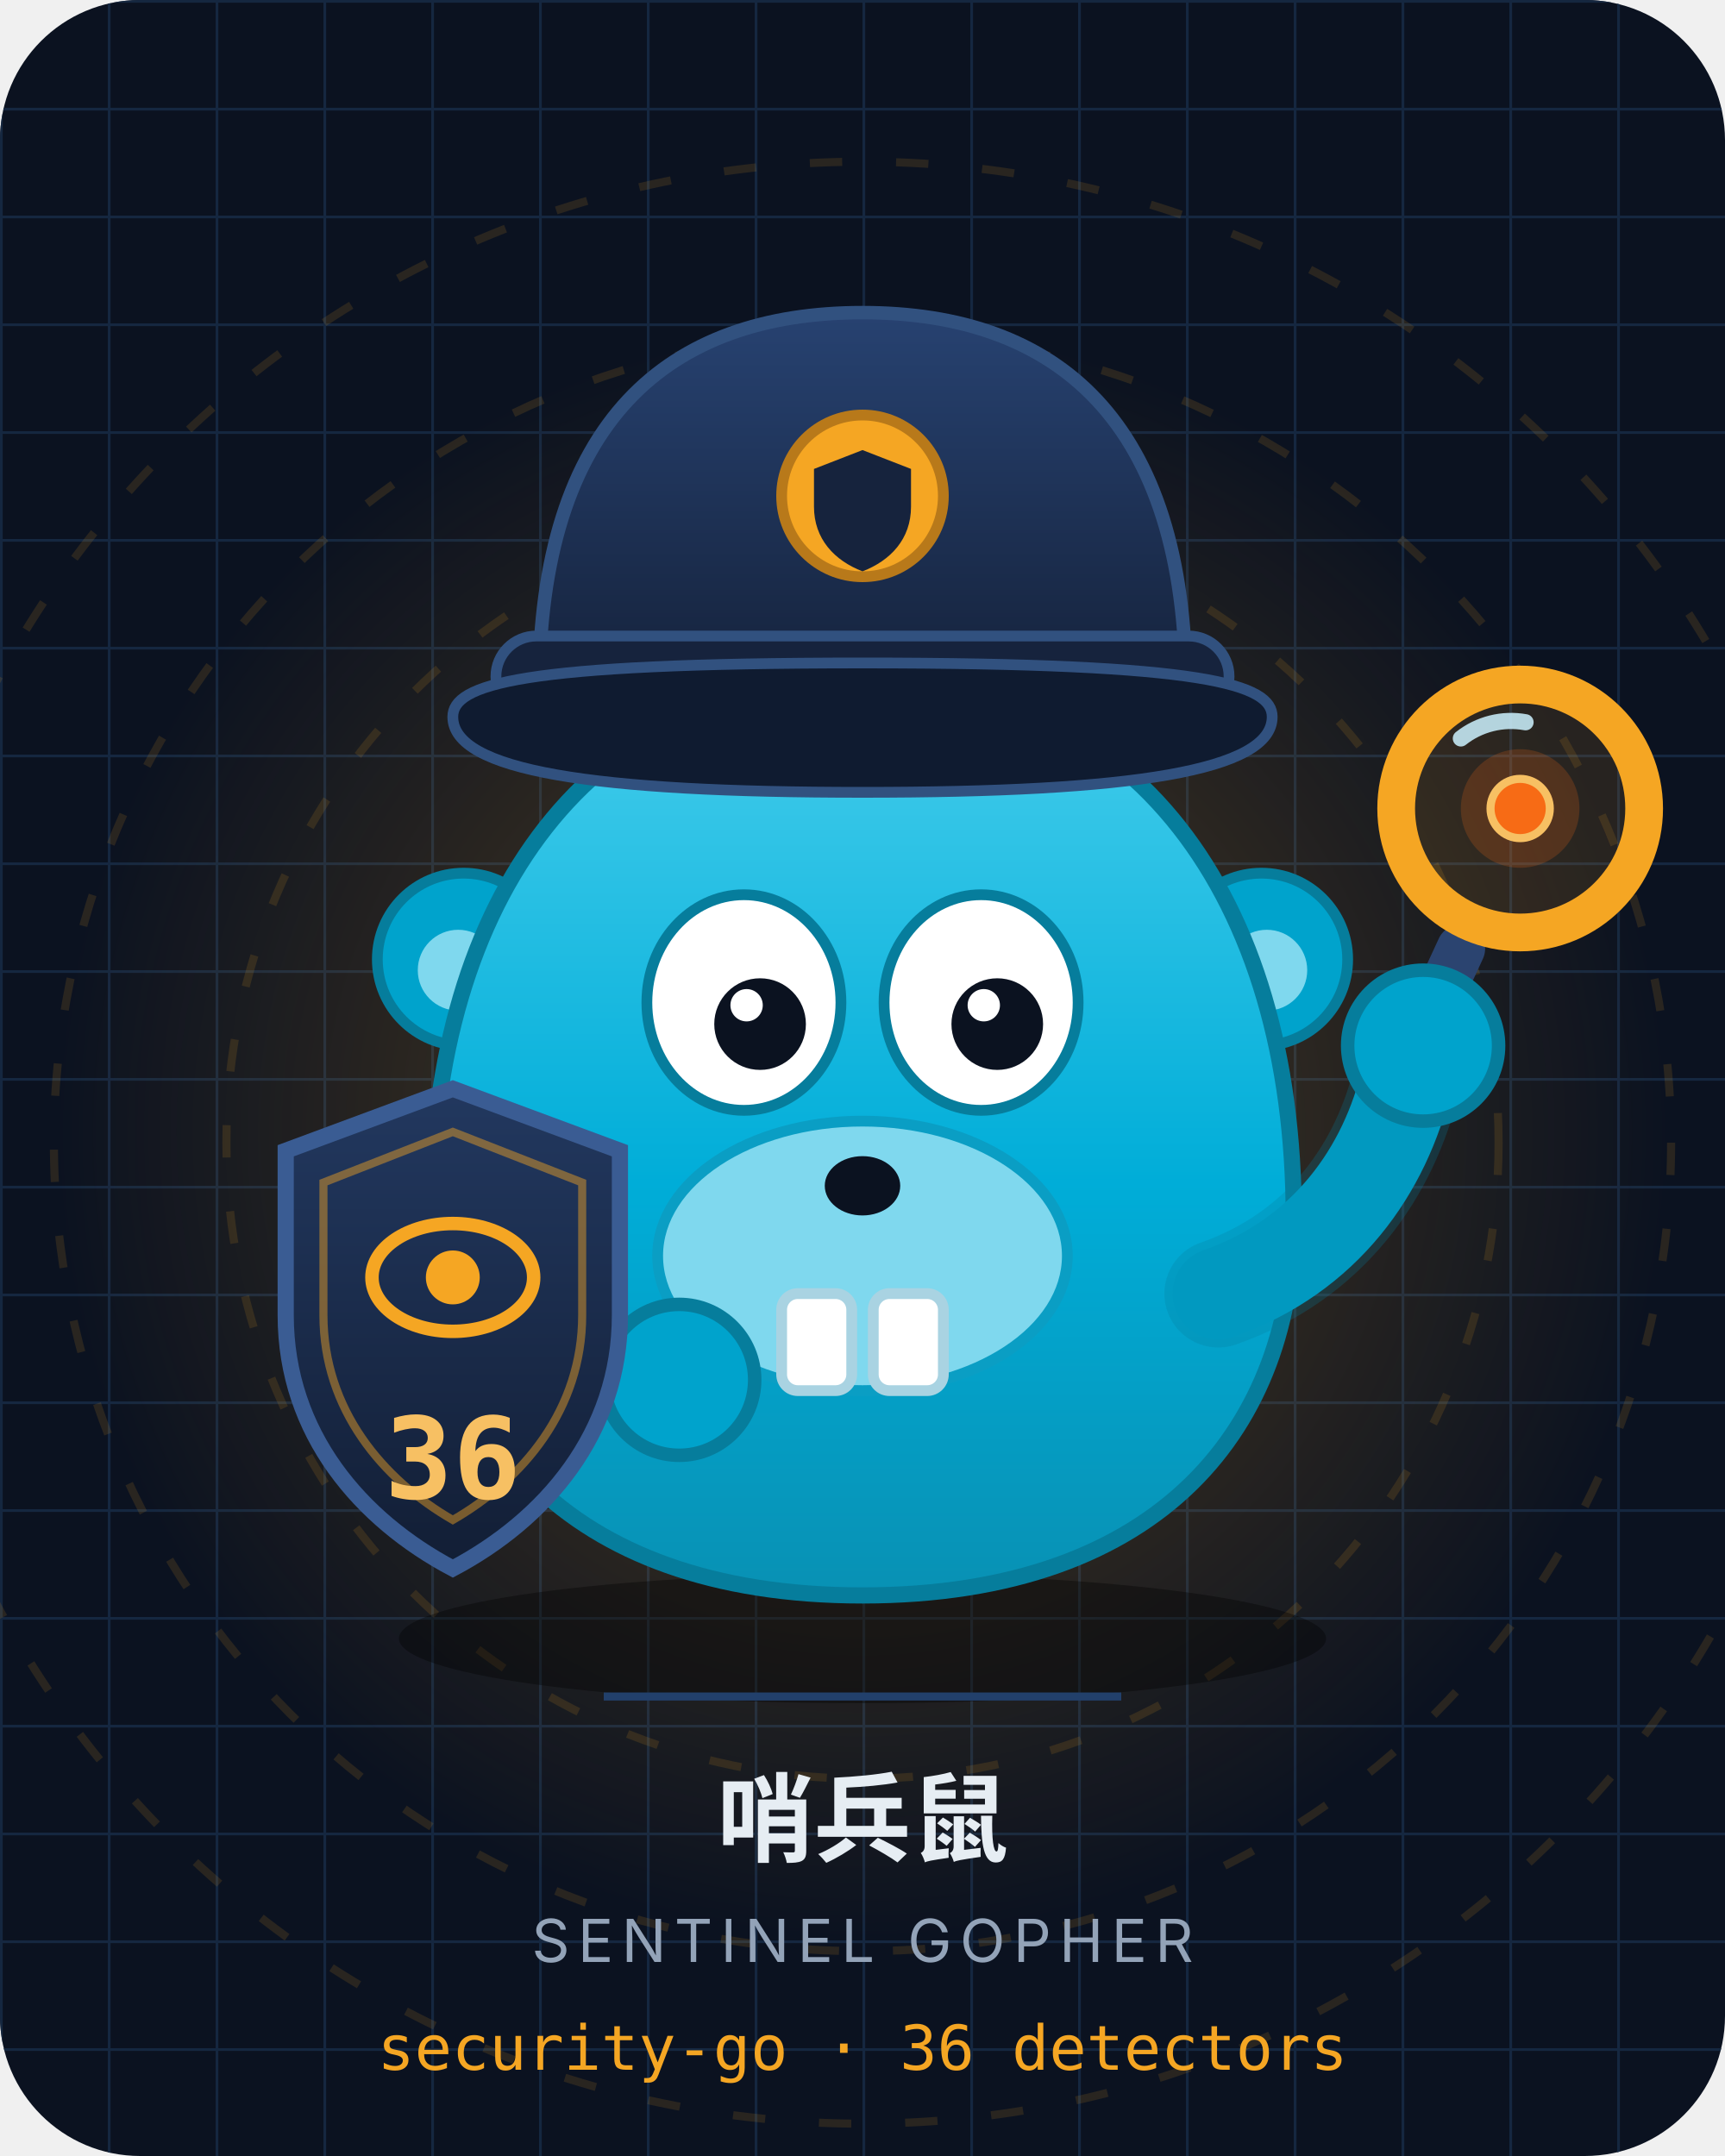
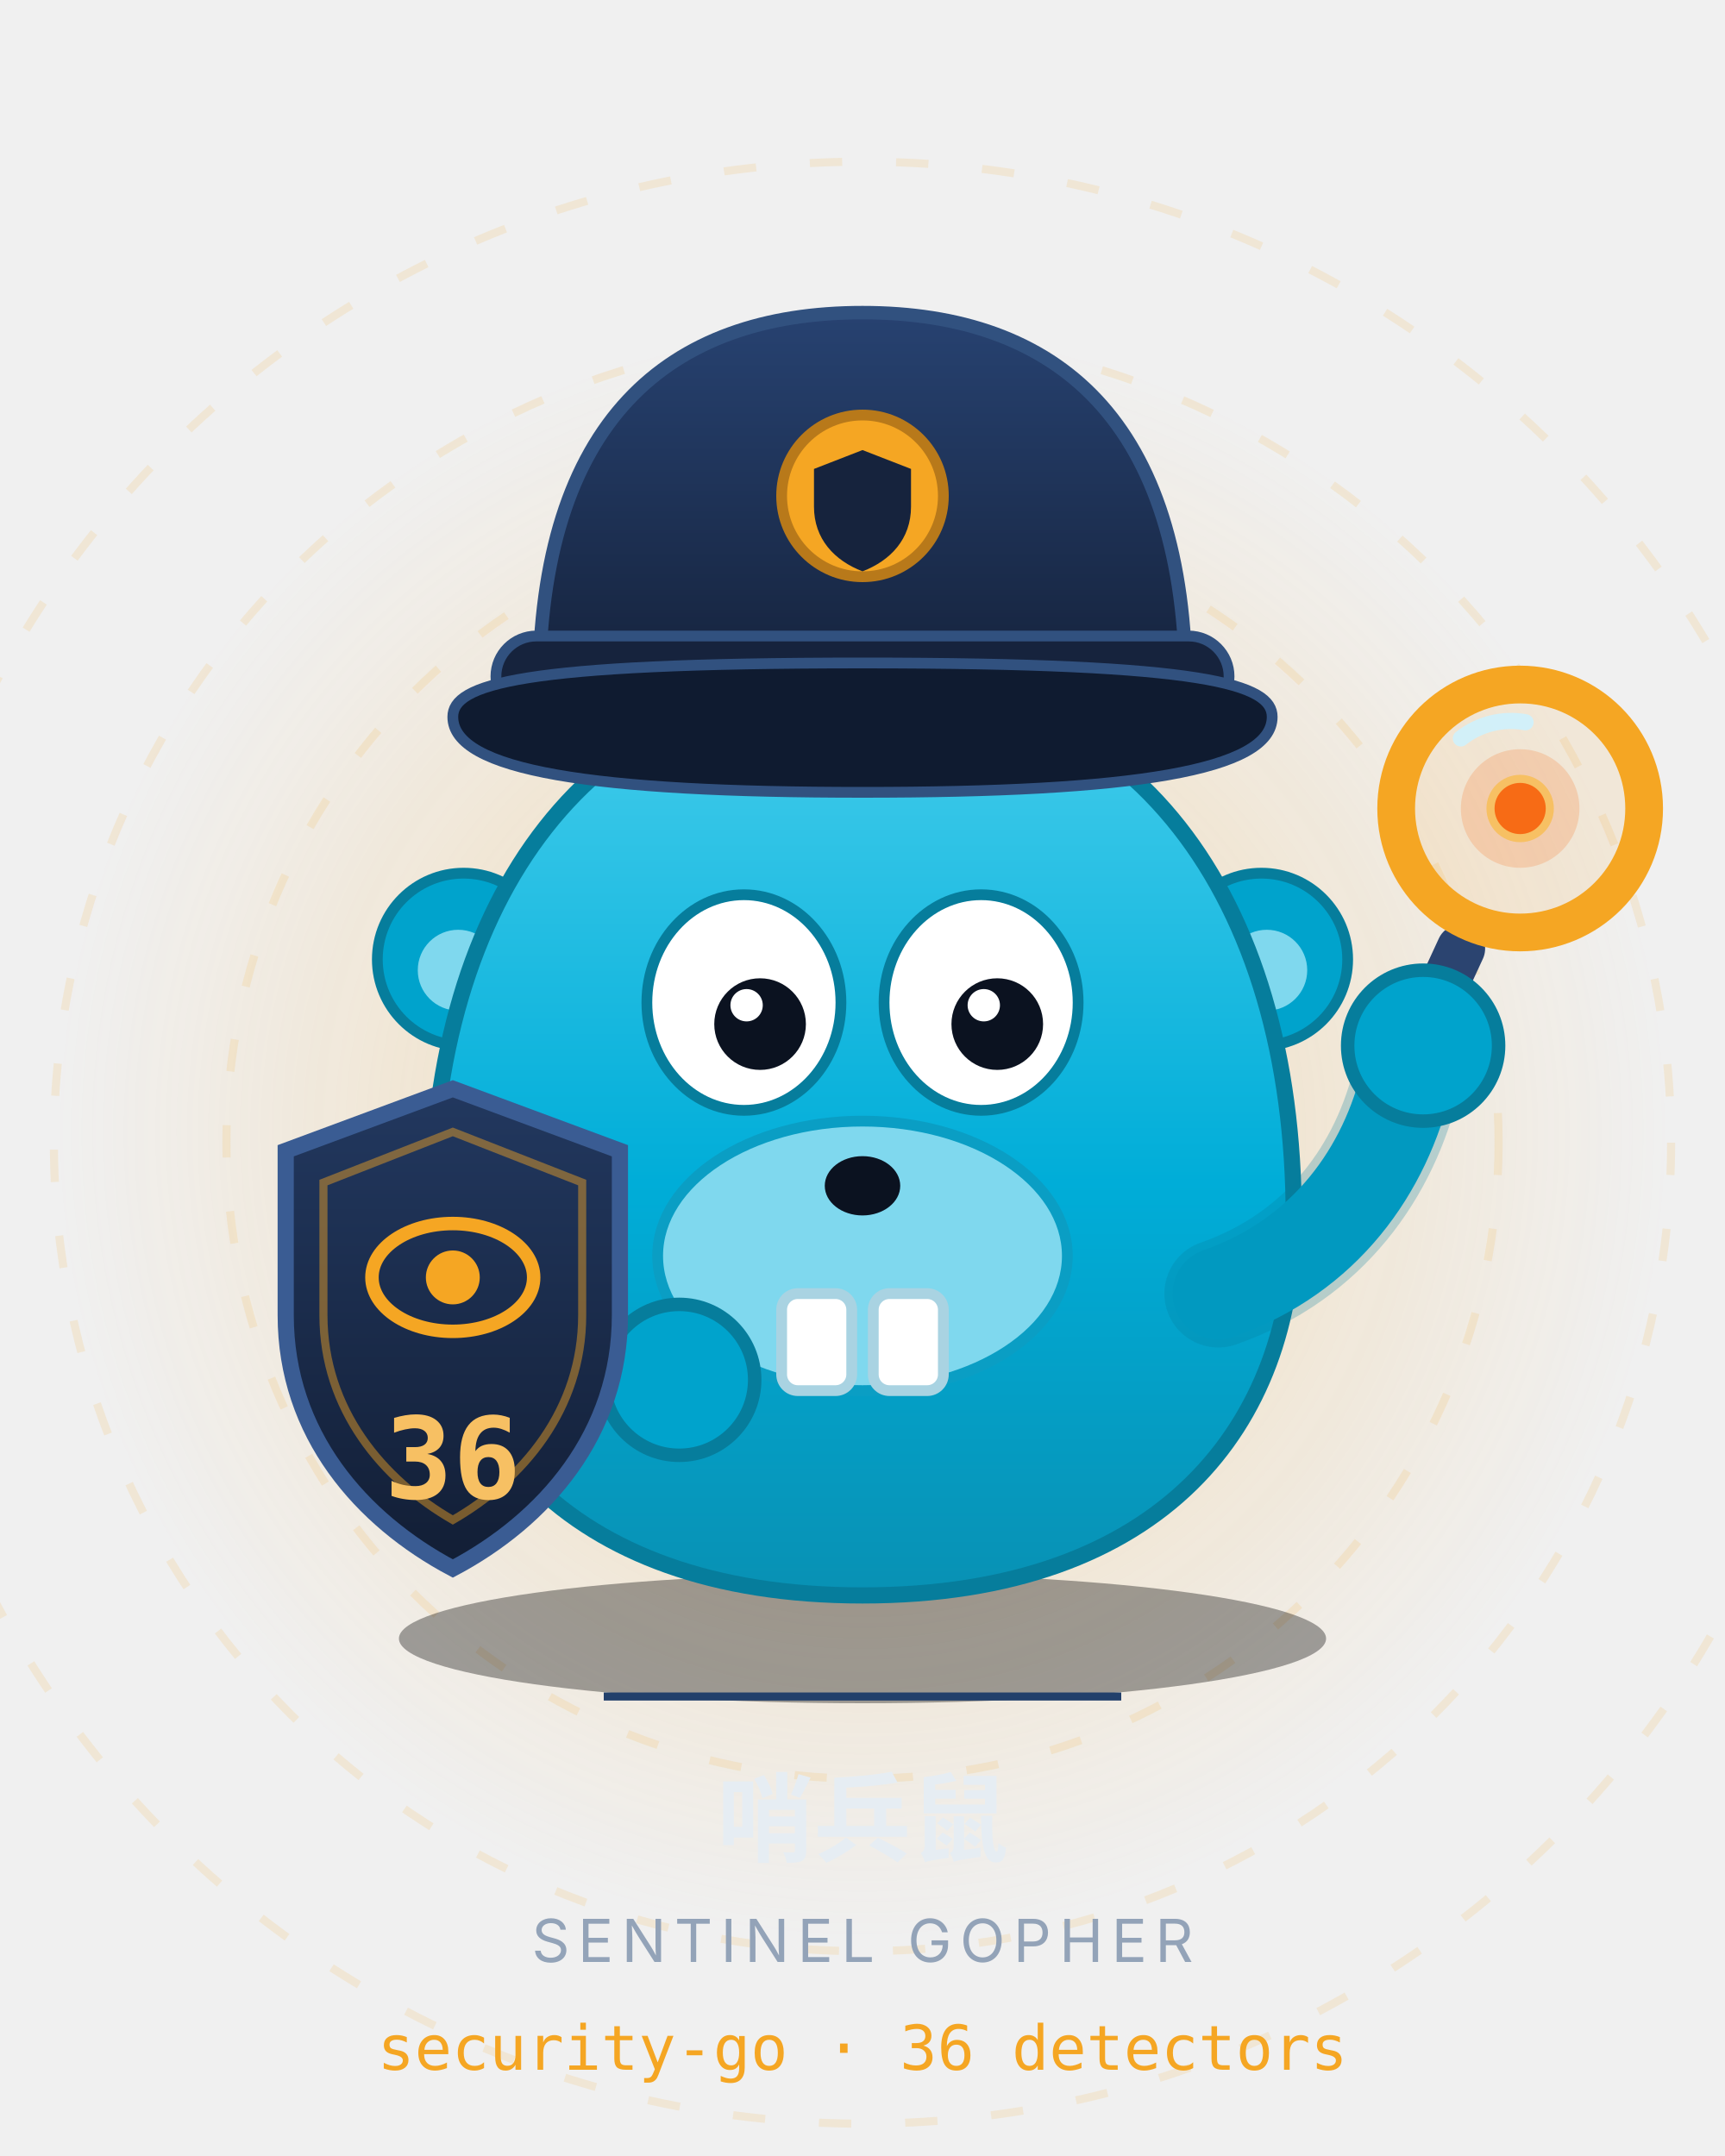
<svg xmlns="http://www.w3.org/2000/svg" viewBox="0 0 320 400" width="320" height="400" role="img" aria-label="哨兵鼠 · Sentinel Gopher — 警戒 / watchful">
  <defs>
    <linearGradient id="p-body" x1="0" y1="0" x2="0" y2="1">
      <stop offset="0" stop-color="#45cdec" />
      <stop offset="0.55" stop-color="#00add8" />
      <stop offset="1" stop-color="#0891b4" />
    </linearGradient>
    <linearGradient id="p-shield" x1="0" y1="0" x2="0" y2="1">
      <stop offset="0" stop-color="#22385f" />
      <stop offset="1" stop-color="#121e35" />
    </linearGradient>
    <linearGradient id="p-cap" x1="0" y1="0" x2="0" y2="1">
      <stop offset="0" stop-color="#274271" />
      <stop offset="1" stop-color="#15223b" />
    </linearGradient>
    <radialGradient id="p-glow" cx="0.5" cy="0.5" r="0.5">
      <stop offset="0" stop-color="#f5a623" stop-opacity="0.30" />
      <stop offset="1" stop-color="#f5a623" stop-opacity="0" />
    </radialGradient>
-     <pattern id="p-grid" width="20" height="20" patternUnits="userSpaceOnUse">
-       <path d="M20 0H0V20" fill="none" stroke="#152740" stroke-width="1" />
-     </pattern>
    <clipPath id="p-card">
      <rect width="320" height="400" rx="26" />
    </clipPath>
  </defs>
  <g clip-path="url(#p-card)">
-     <rect width="320" height="400" fill="#0b1220" />
-     <rect width="320" height="400" fill="url(#p-grid)" />
    <g fill="none" stroke="#f5a623" stroke-opacity="0.13" stroke-dasharray="6 10">
      <circle cx="160" cy="212" r="118" stroke-width="1.5" />
      <circle cx="160" cy="212" r="150" stroke-width="1.5" />
      <circle cx="160" cy="212" r="182" stroke-width="1.5" />
    </g>
    <circle cx="160" cy="210" r="150" fill="url(#p-glow)" />
    <ellipse cx="160" cy="304" rx="86" ry="12" fill="#000" opacity="0.35" />
    <g fill="#00a3cc" stroke="#067d9c" stroke-width="2">
      <circle cx="86" cy="178" r="16" />
      <circle cx="234" cy="178" r="16" />
    </g>
    <g fill="#7fd8ee">
      <circle cx="85" cy="180" r="7.5" />
      <circle cx="235" cy="180" r="7.5" />
    </g>
    <path d="M160 296C104 296 80 264 80 226C80 166 110 126 160 126C210 126 240 166 240 226C240 264 216 296 160 296Z" fill="url(#p-body)" stroke="#067d9c" stroke-width="3" />
    <path d="M100 128C100 78 124 58 160 58C196 58 220 78 220 128Z" fill="url(#p-cap)" stroke="#31517f" stroke-width="2.5" />
    <rect x="92" y="118" width="136" height="15" rx="7.5" fill="#16233d" stroke="#31517f" stroke-width="2" />
    <path d="M84 133C84 127 96 123 160 123C224 123 236 127 236 133C236 143 210 147 160 147C110 147 84 143 84 133Z" fill="#0f1b30" stroke="#31517f" stroke-width="2" />
    <circle cx="160" cy="92" r="15" fill="#f5a623" stroke="#b8791a" stroke-width="2" />
    <path d="M160 83.5L169 87v7c0 6-3.8 10-9 12-5.2-2-9-6-9-12v-7Z" fill="#16233d" />
    <g fill="#ffffff" stroke="#067d9c" stroke-width="2">
      <ellipse cx="138" cy="186" rx="18" ry="20" />
      <ellipse cx="182" cy="186" rx="18" ry="20" />
    </g>
    <circle cx="141" cy="190" r="8.5" fill="#0b1220" />
    <circle cx="185" cy="190" r="8.5" fill="#0b1220" />
    <circle cx="138.5" cy="186.5" r="3" fill="#ffffff" />
    <circle cx="182.5" cy="186.5" r="3" fill="#ffffff" />
    <ellipse cx="160" cy="233" rx="38" ry="25" fill="#7fd8ee" stroke="#0a9ec4" stroke-width="2" />
    <ellipse cx="160" cy="220" rx="7" ry="5.5" fill="#0b1220" />
    <g fill="#ffffff" stroke="#a9d3e2" stroke-width="2">
      <rect x="145" y="240" width="13" height="18" rx="3" />
      <rect x="162" y="240" width="13" height="18" rx="3" />
    </g>
    <circle cx="126" cy="256" r="14" fill="#00a3cc" stroke="#067d9c" stroke-width="2.5" />
    <g>
      <path d="M84 202L115 213.5V244C115 266 101 282 84 291C67 282 53 266 53 244V213.5Z" fill="url(#p-shield)" stroke="#3a5c93" stroke-width="3" />
      <path d="M84 210L108 219.4V244C108 261.5 97 274.5 84 282C71 274.5 60 261.5 60 244V219.4Z" fill="none" stroke="#f5a623" stroke-opacity="0.45" stroke-width="1.5" />
      <ellipse cx="84" cy="237" rx="15" ry="10" fill="none" stroke="#f5a623" stroke-width="2.5" />
      <circle cx="84" cy="237" r="5" fill="#f5a623" />
      <text x="84" y="278" text-anchor="middle" font-size="21" font-weight="700" font-family="ui-monospace, SFMono-Regular, Menlo, monospace" fill="#f7c063">36</text>
    </g>
    <path d="M226 240C246 233 257 217 261 200" fill="none" stroke="#00a3cc" stroke-width="17" stroke-linecap="round" />
    <path d="M226 240C246 233 257 217 261 200" fill="none" stroke="#067d9c" stroke-width="20" stroke-linecap="round" stroke-opacity="0.25" />
    <line x1="271" y1="176" x2="265" y2="189" stroke="#2b4470" stroke-width="9" stroke-linecap="round" />
    <circle cx="264" cy="194" r="14" fill="#00a3cc" stroke="#067d9c" stroke-width="2.5" />
    <circle cx="282" cy="150" r="23" fill="#f5a623" fill-opacity="0.12" stroke="#f5a623" stroke-width="7" />
    <circle cx="282" cy="150" r="11" fill="#f76b15" fill-opacity="0.20" />
    <circle cx="282" cy="150" r="5.5" fill="#f76b15" stroke="#f7c063" stroke-width="1.5" />
    <path d="M271 137A15 15 0 0 1 283 134" fill="none" stroke="#cdf2ff" stroke-width="3" stroke-linecap="round" stroke-opacity="0.85" />
    <rect x="112" y="314" width="96" height="1.5" fill="#22406b" />
    <text x="160" y="344" text-anchor="middle" font-size="18" font-weight="700" fill="#e6edf3" font-family="system-ui, -apple-system, 'PingFang SC', 'Microsoft YaHei', 'Noto Sans CJK SC', sans-serif">哨兵鼠</text>
    <text x="160" y="364" text-anchor="middle" font-size="11" letter-spacing="1.5" fill="#93a3b8" font-family="system-ui, -apple-system, sans-serif">SENTINEL GOPHER</text>
    <text x="160" y="384" text-anchor="middle" font-size="11.5" fill="#f5a623" font-family="ui-monospace, SFMono-Regular, Menlo, monospace">security-go · 36 detectors</text>
  </g>
</svg>
